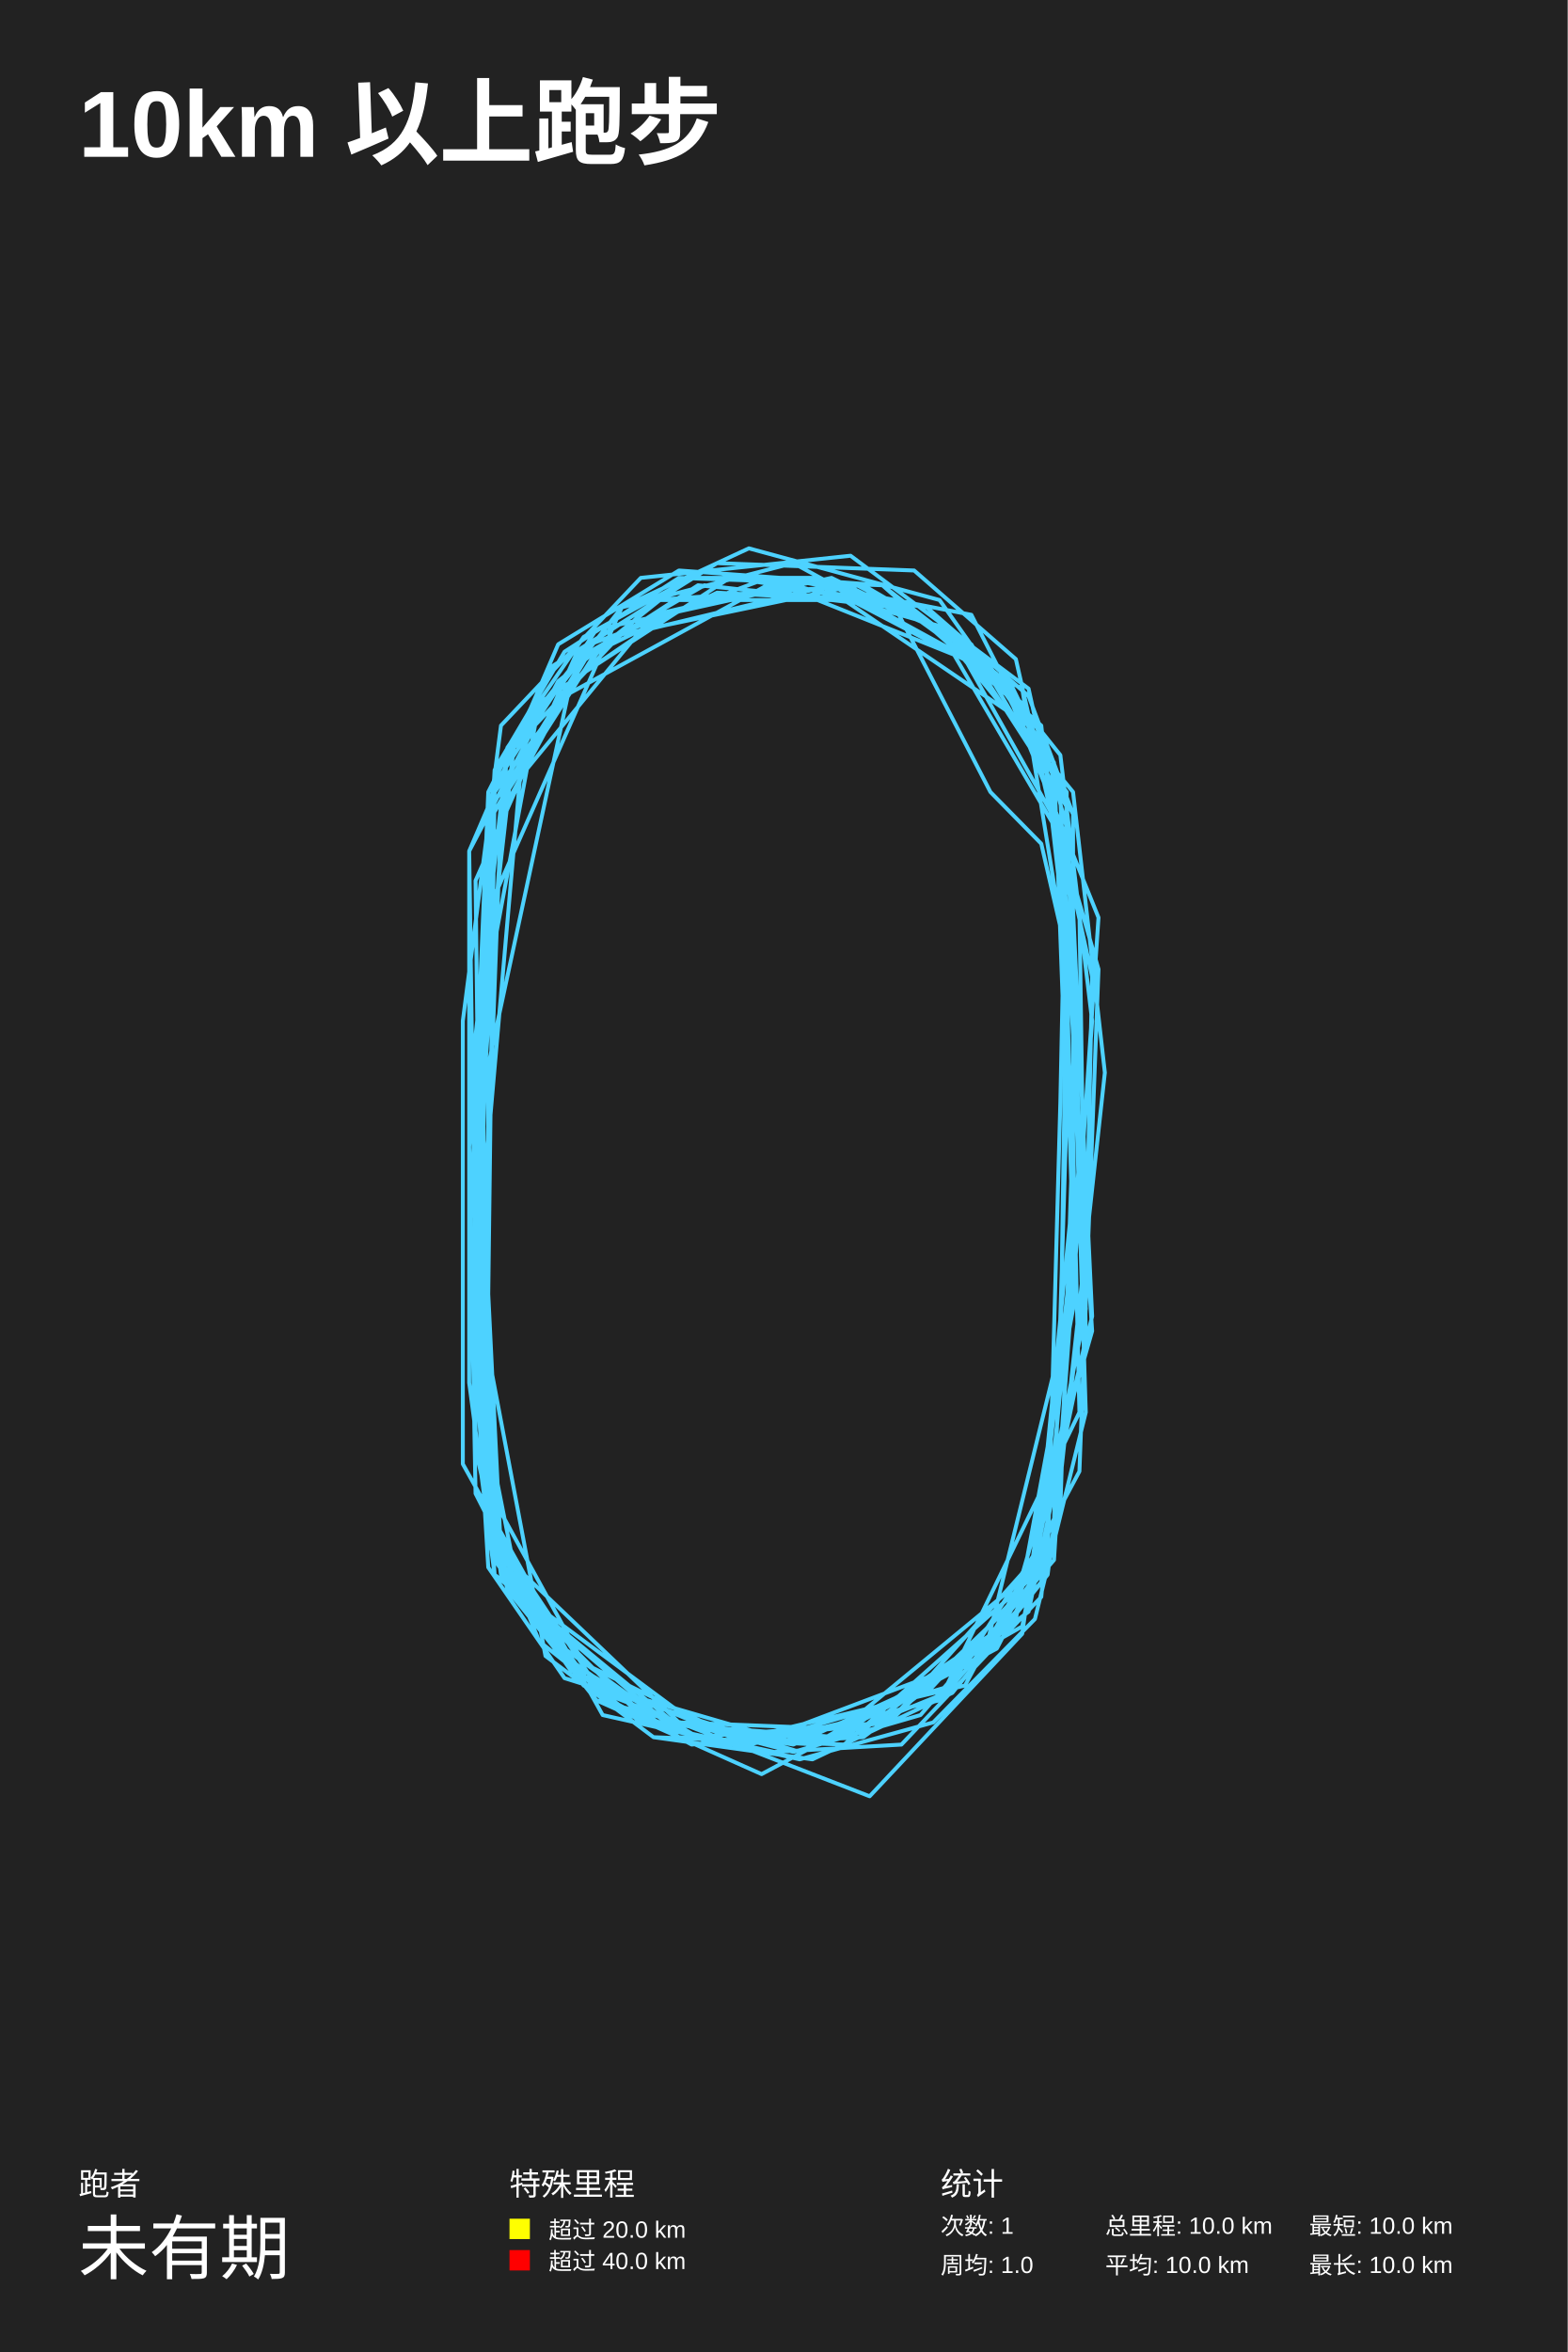
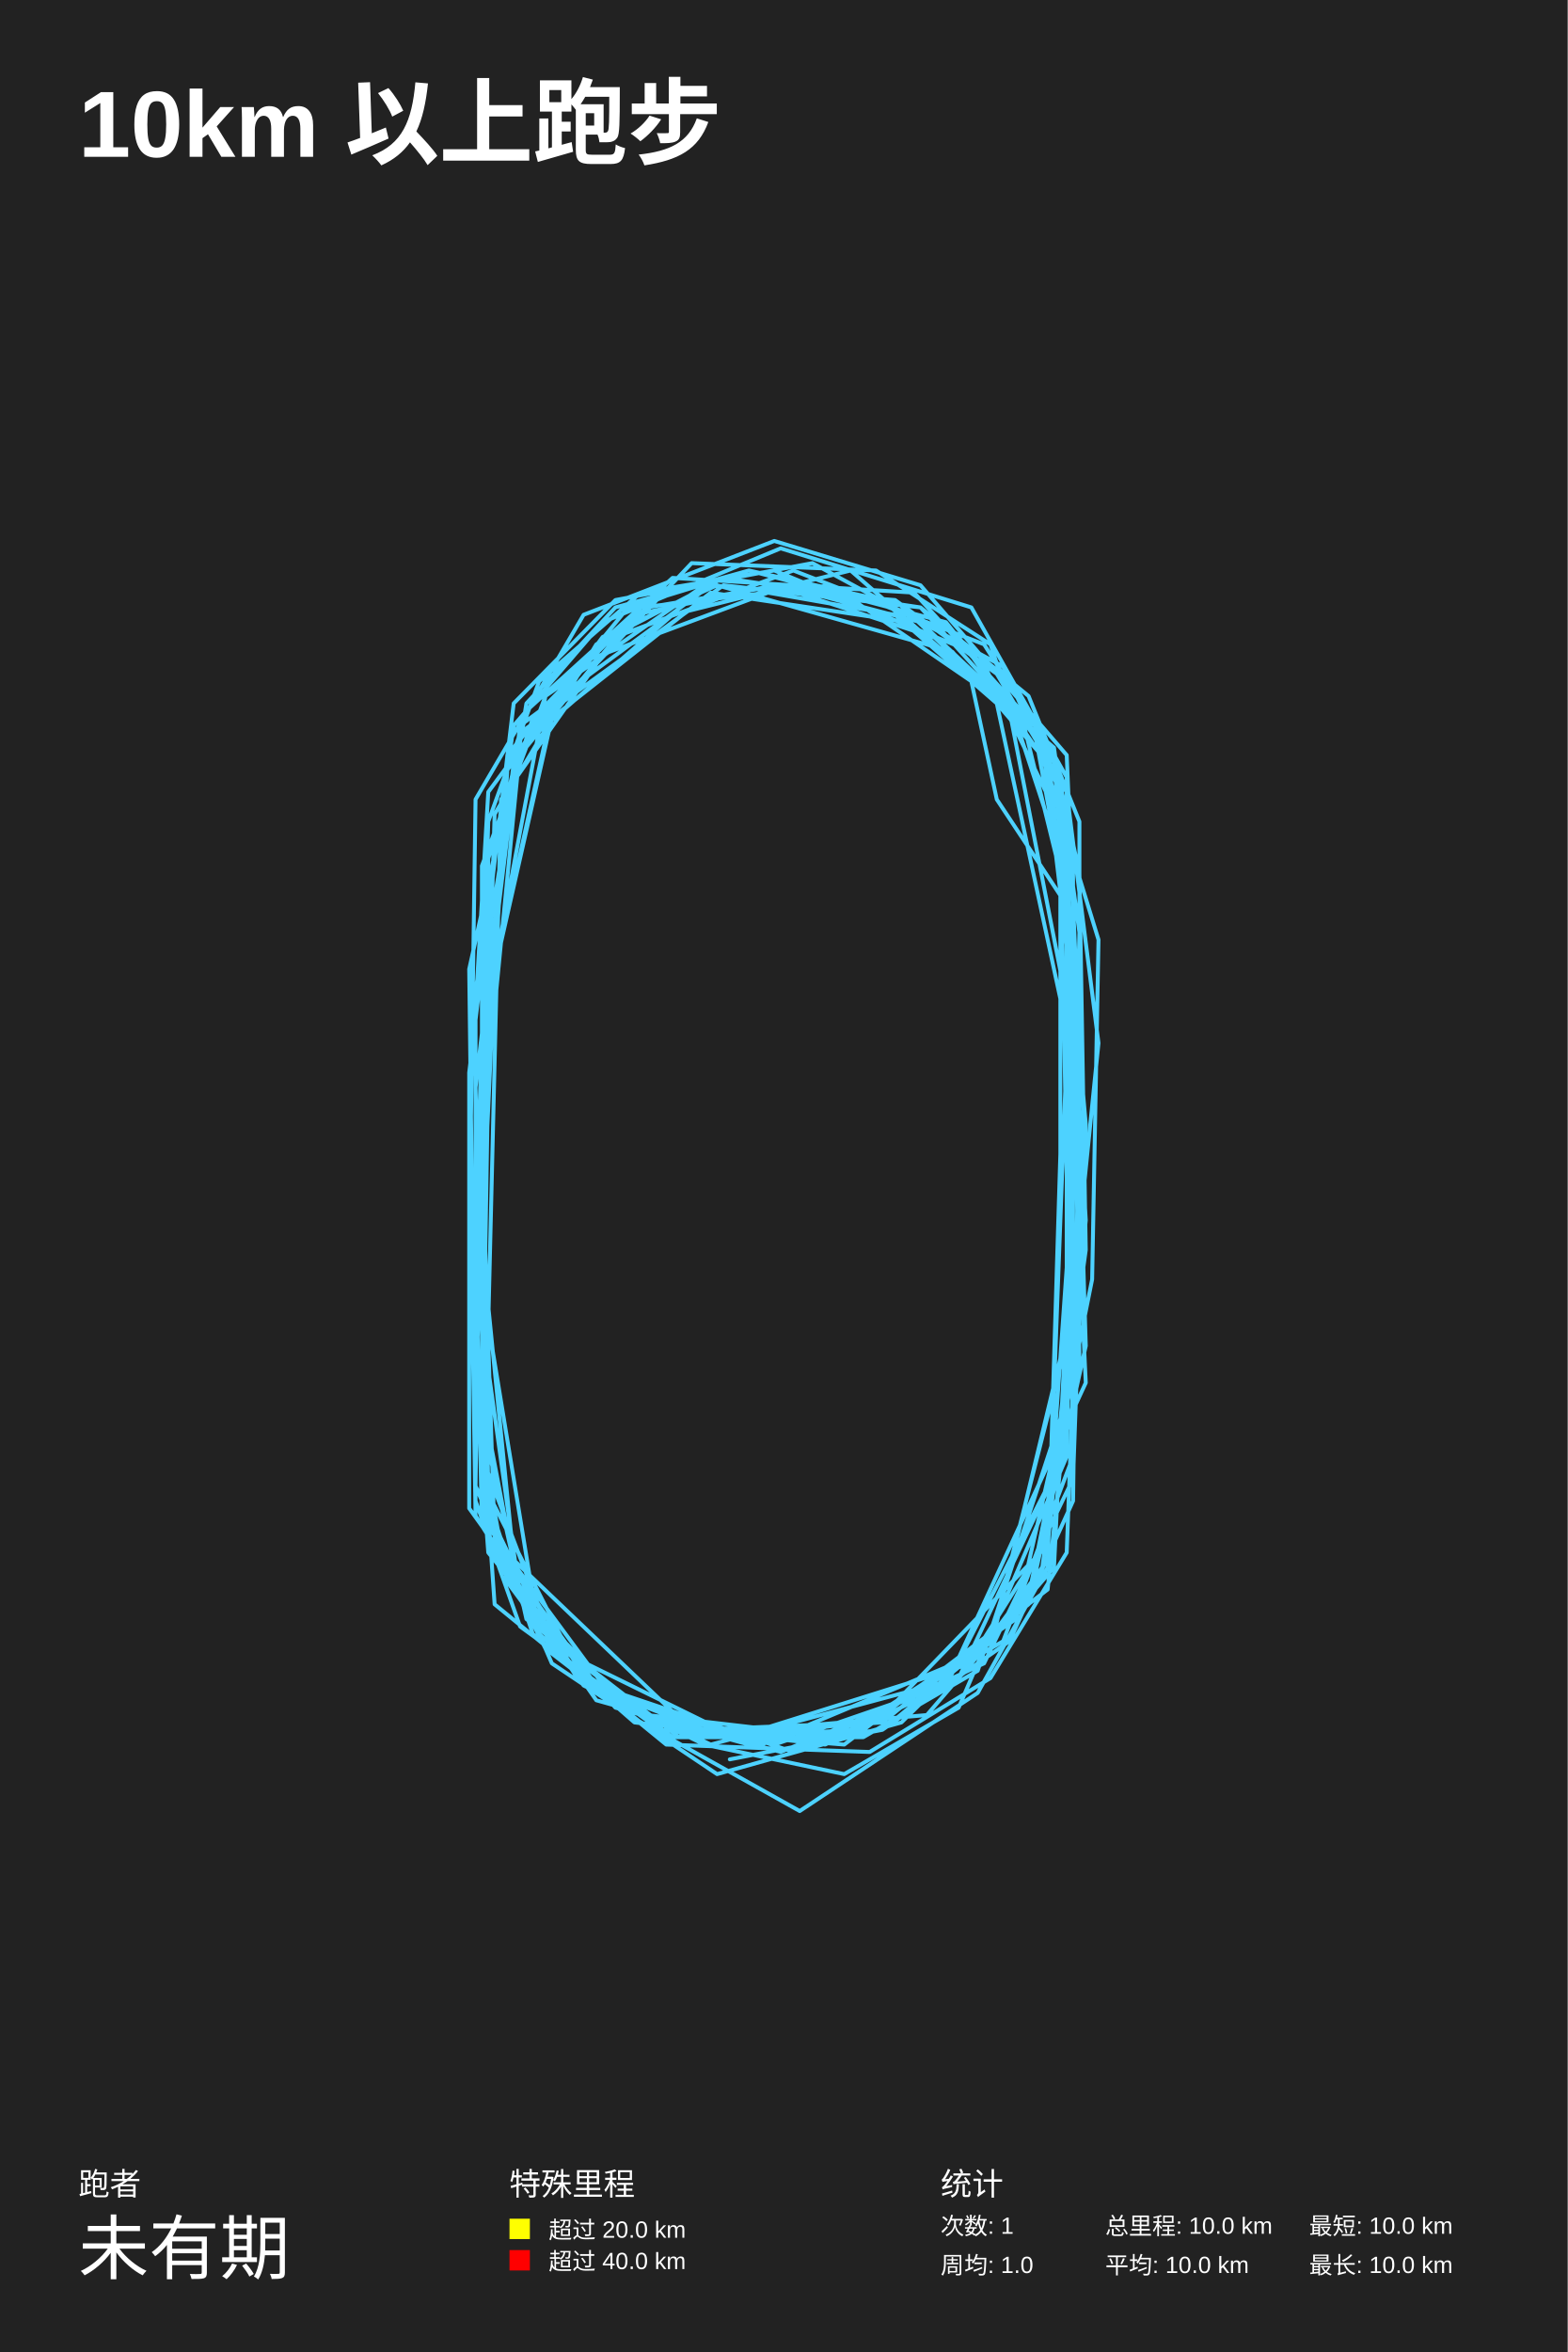
<svg xmlns="http://www.w3.org/2000/svg" baseProfile="full" height="300mm" version="1.1" viewBox="0,0,200,300" width="200mm">
  <defs />
  <rect fill="#222222" height="300" width="200" x="0" y="0" />
  <text fill="#FFFFFF" style="font-size:12px; font-family:Arial; font-weight:bold;" x="10" y="20">10km 以上跑步</text>
  <text fill="#FFFFFF" style="font-size:4px; font-family:Arial" x="10" y="280">跑者</text>
  <text fill="#FFFFFF" style="font-size:9px; font-family:Arial" x="10" y="290">未有期</text>
  <text fill="#FFFFFF" style="font-size:4px; font-family:Arial" x="65" y="280">特殊里程</text>
  <rect fill="yellow" height="2.6" width="2.6" x="65" y="283" />
  <text fill="#FFFFFF" style="font-size:3px; font-family:Arial" x="70" y="285.5">超过 20.0 km</text>
  <rect fill="red" height="2.6" width="2.6" x="65" y="287" />
  <text fill="#FFFFFF" style="font-size:3px; font-family:Arial" x="70" y="289.5">超过 40.0 km</text>
  <text fill="#FFFFFF" style="font-size:4px; font-family:Arial" x="120" y="280">统计</text>
  <text fill="#FFFFFF" style="font-size:3px; font-family:Arial" x="120" y="285">次数: 1</text>
  <text fill="#FFFFFF" style="font-size:3px; font-family:Arial" x="120" y="290">周均: 1.0</text>
  <text fill="#FFFFFF" style="font-size:3px; font-family:Arial" x="141" y="285">总里程: 10.0 km</text>
  <text fill="#FFFFFF" style="font-size:3px; font-family:Arial" x="141" y="290">平均: 10.0 km</text>
  <text fill="#FFFFFF" style="font-size:3px; font-family:Arial" x="167" y="285">最短: 10.0 km</text>
  <text fill="#FFFFFF" style="font-size:3px; font-family:Arial" x="167" y="290">最长: 10.0 km</text>
-   <polyline fill="none" opacity="1" points="83.376,221.581 103.649,224.407 121.49,215.93 133.654,200.861 138.52,162.245 139.331,124.57 131.221,87.837 108.515,70.884 81.754,73.709 63.913,92.547 59.047,130.221 59.047,186.733 76.888,218.756 102.027,224.407 119.057,219.698 132.032,206.512 138.52,180.14 136.898,128.338 132.843,92.547 112.57,74.651 86.619,72.767 71.211,82.186 59.858,108.558 60.669,165.07 63.102,200.861 92.296,222.523 110.137,221.581 131.221,205.57 138.52,170.721 137.709,116.093 130.41,89.721 115.813,77.477 89.863,72.767 74.455,81.244 64.724,95.372 60.669,132.105 60.669,184.849 64.724,202.744 76.077,216.872 101.216,223.465 117.435,218.756 134.465,198.977 137.709,147.175 135.276,101.965 127.167,85.954 112.57,74.651 86.619,73.709 72.022,83.128 63.102,98.198 60.669,151.884 63.102,195.21 72.022,211.221 86.619,221.581 104.46,222.523 120.679,215.93 134.465,194.268 136.087,141.524 134.465,97.256 119.868,76.535 95.54,69.942 79.321,77.477 62.291,116.093 59.858,146.233 60.669,190.5 71.211,211.221 90.674,222.523 106.082,221.581 131.221,200.861 139.331,167.896 136.898,116.093 129.599,84.07 116.624,72.767 91.485,71.826 70.401,85.012 62.291,101.023 59.858,159.419 62.291,199.919 72.022,214.047 102.027,223.465 130.41,207.454 138.52,166.954 136.087,101.965 128.789,86.895 101.216,71.826 79.321,77.477 63.102,98.198 59.858,156.593 62.291,197.093 76.888,216.872 91.485,222.523 123.112,214.989 137.709,187.675 140.142,123.628 131.221,92.547 107.704,76.535 84.187,76.535 71.211,86.895 59.858,108.558 59.858,176.372 63.102,200.861 88.241,221.581 113.381,219.698 134.465,196.151 139.331,130.221 135.276,96.314 124.734,83.128 110.137,74.651 83.376,76.535 65.535,95.372 61.48,131.163 61.48,182.965 63.913,200.861 74.455,214.989 88.241,222.523 113.381,219.698 132.032,201.803 136.898,158.477 135.276,105.733 123.112,84.07 99.595,74.651 83.376,78.419 66.346,99.14 61.48,154.71 63.102,198.977 72.833,213.105 95.54,222.523 119.868,216.872 137.709,180.14 136.898,145.291 134.465,100.082 124.734,85.012 108.515,76.535 91.485,75.593 76.077,83.128 62.291,104.791 61.48,157.535 62.291,193.326 68.779,209.337 81.754,219.698 98.784,223.465 115.002,222.523 132.843,203.686 136.898,159.419 136.087,122.686 130.41,87.837 108.515,76.535 89.052,74.651 74.455,84.07 64.724,100.082 61.48,135.872 63.102,195.21 72.022,210.279 84.998,219.698 102.027,221.581 118.246,215.93 129.599,203.686 139.331,169.779 135.276,106.675 121.49,83.128 106.082,74.651 82.565,80.302 68.779,89.721 62.291,124.57 60.669,176.372 64.724,201.803 82.565,219.698 106.893,221.581 127.978,207.454 135.276,192.384 136.898,143.407 136.898,103.849 131.221,88.779 118.246,77.477 93.107,73.709 72.833,86.895 62.291,135.872 62.291,193.326 74.455,214.989 96.351,223.465 110.948,229.116 130.41,208.396 135.276,173.547 136.087,121.745 132.843,107.617 126.356,101.023 114.192,77.477 89.863,74.651 75.266,83.128 62.291,104.791 60.669,164.128 69.59,211.221 83.376,221.581 107.704,222.523 132.032,200.861 136.898,151.884 136.898,103.849 123.923,78.419 99.595,73.709 72.022,88.779 63.913,103.849 61.48,169.779 62.291,194.268 76.077,214.989 98.784,221.581 121.49,214.989 132.843,201.803 137.709,152.826 136.087,102.907 123.923,82.186 109.326,74.651 77.699,81.244 63.102,101.023 60.669,165.07 62.291,197.093 76.077,216.872 97.162,226.291 127.167,210.279 134.465,196.151 140.953,136.814 136.898,101.023 119.868,80.302 104.46,73.709 88.241,73.709 73.644,83.128 60.669,112.326 61.48,179.198 66.346,203.686 84.998,219.698 101.216,222.523 123.923,212.163 133.654,198.977 135.276,140.582 136.087,101.023 121.49,81.244 106.082,73.709 76.077,80.302 63.102,100.082 62.291,165.07 63.913,198.035 86.619,219.698 110.137,220.64 129.599,206.512 136.898,166.954 136.898,108.558 132.843,93.489 121.49,80.302 97.973,73.709 75.266,82.186 64.724,95.372 61.48,142.465 63.102,191.442 74.455,212.163 95.54,222.523 125.545,211.221 136.898,165.07 140.142,117.035 127.978,86.895 115.002,77.477" stroke="#4DD2FF" stroke-dasharray="none" stroke-linecap="round" stroke-linejoin="round" stroke-width="0.5" />
+   <polyline fill="none" opacity="1" points="93.107,224.407 112.57,220.64 128.789,209.337 136.898,191.442 137.709,133.989 136.087,96.314 117.435,74.651 98.784,69.0 74.455,78.419 60.669,101.965 59.858,158.477 63.102,204.628 84.998,222.523 110.948,223.465 126.356,214.047 136.087,198.035 137.709,154.71 135.276,101.023 127.978,85.012 103.649,71.826 78.51,76.535 65.535,89.721 59.858,136.814 59.858,192.384 76.077,214.989 101.216,223.465 125.545,212.163 136.898,188.617 138.52,143.407 134.465,97.256 123.923,83.128 98.784,72.767 81.754,75.593 68.779,86.895 62.291,104.791 60.669,158.477 61.48,194.268 69.59,210.279 84.187,221.581 110.137,221.581 124.734,213.105 137.709,173.547 136.898,119.861 132.032,93.489 120.679,79.361 95.54,72.767 78.51,77.477 67.157,89.721 61.48,124.57 61.48,178.256 66.346,203.686 78.51,217.814 95.54,222.523 112.57,220.64 126.356,209.337 136.898,167.896 136.898,114.21 126.356,82.186 111.759,72.767 88.241,71.826 70.401,90.663 63.102,123.628 60.669,176.372 62.291,198.035 76.888,215.93 98.784,222.523 120.679,214.989 138.52,176.372 136.898,142.465 136.087,99.14 123.923,77.477 99.595,69.942 76.888,79.361 65.535,92.547 60.669,126.454 60.669,191.442 66.346,207.454 85.808,221.581 118.246,218.756 134.465,199.919 137.709,133.989 132.843,93.489 116.624,75.593 85.808,73.709 67.157,90.663 59.858,123.628 60.669,189.558 71.211,211.221 84.187,220.64 107.704,222.523 133.654,202.744 138.52,155.652 135.276,99.14 121.49,83.128 91.485,74.651 76.888,81.244 62.291,101.023 59.858,142.465 60.669,193.326 73.644,214.047 97.162,222.523 126.356,210.279 137.709,163.186 137.709,104.791 131.221,88.779 117.435,77.477 92.296,73.709 76.077,82.186 63.102,103.849 61.48,157.535 62.291,191.442 67.968,208.396 80.943,219.698 105.271,222.523 120.679,214.989 136.087,184.849 136.898,132.105 128.789,90.663 115.813,79.361 90.674,75.593 70.401,91.605 62.291,127.396 61.48,181.082 67.157,206.512 86.619,221.581 112.57,219.698 131.221,204.628 138.52,171.663 136.898,117.977 130.41,91.605 117.435,79.361 99.595,74.651 82.565,77.477 69.59,88.779 61.48,132.105 61.48,183.907 64.724,201.803 74.455,214.989 89.863,222.523 107.704,226.291 122.301,217.814 136.087,185.791 136.087,150 135.276,104.791 124.734,83.128 98.784,74.651 80.943,78.419 67.968,91.605 62.291,109.5 61.48,168.838 66.346,203.686 78.51,215.93 93.918,221.581 110.137,219.698 124.734,210.279 133.654,196.151 137.709,138.698 127.167,89.721 114.192,78.419 97.973,75.593 75.266,84.07 64.724,98.198 61.48,150 61.48,193.326 75.266,214.989 90.674,222.523 122.301,214.047 132.843,200.861 138.52,159.419 137.709,111.384 134.465,96.314 125.545,82.186 101.216,72.767 78.51,81.244 63.913,101.965 62.291,168.838 68.779,208.396 80.132,218.756 102.027,231.0 124.734,215.93 133.654,199.919 135.276,147.175 135.276,114.21 127.167,101.965 123.923,86.895 106.082,74.651 81.754,77.477 65.535,97.256 60.669,138.698 62.291,197.093 76.077,216.872 99.595,223.465 122.301,214.047 136.087,184.849 137.709,118.919 134.465,95.372 108.515,72.767 85.808,78.419 66.346,95.372 62.291,136.814 61.48,185.791 70.401,209.337 82.565,218.756 106.893,221.581 127.978,209.337 136.898,185.791 136.087,118.919 133.654,95.372 117.435,77.477 92.296,74.651 66.346,93.489 61.48,133.047 60.669,189.558 70.401,212.163 91.485,226.291 115.002,219.698 131.221,203.686 139.331,163.186 140.142,119.861 132.032,93.489 112.57,76.535 95.54,72.767 80.132,77.477 64.724,96.314 61.48,146.233 63.102,196.151 77.699,215.93 92.296,221.581 109.326,220.64 129.599,206.512 136.898,174.489 136.898,108.558 132.032,93.489 114.192,76.535 90.674,74.651 66.346,92.547 61.48,133.047 62.291,190.5 72.833,211.221 93.918,221.581 123.923,212.163 133.654,198.977 136.087,133.989 136.087,101.023 127.167,85.954 114.192,76.535 89.863,74.651 69.59,88.779 61.48,110.442 61.48,158.477 65.535,198.977 88.241,220.64 111.759,219.698 133.654,197.093 140.142,133.047 136.087,101.023 122.301,81.244" stroke="#4DD2FF" stroke-dasharray="none" stroke-linecap="round" stroke-linejoin="round" stroke-width="0.5" />
</svg>
